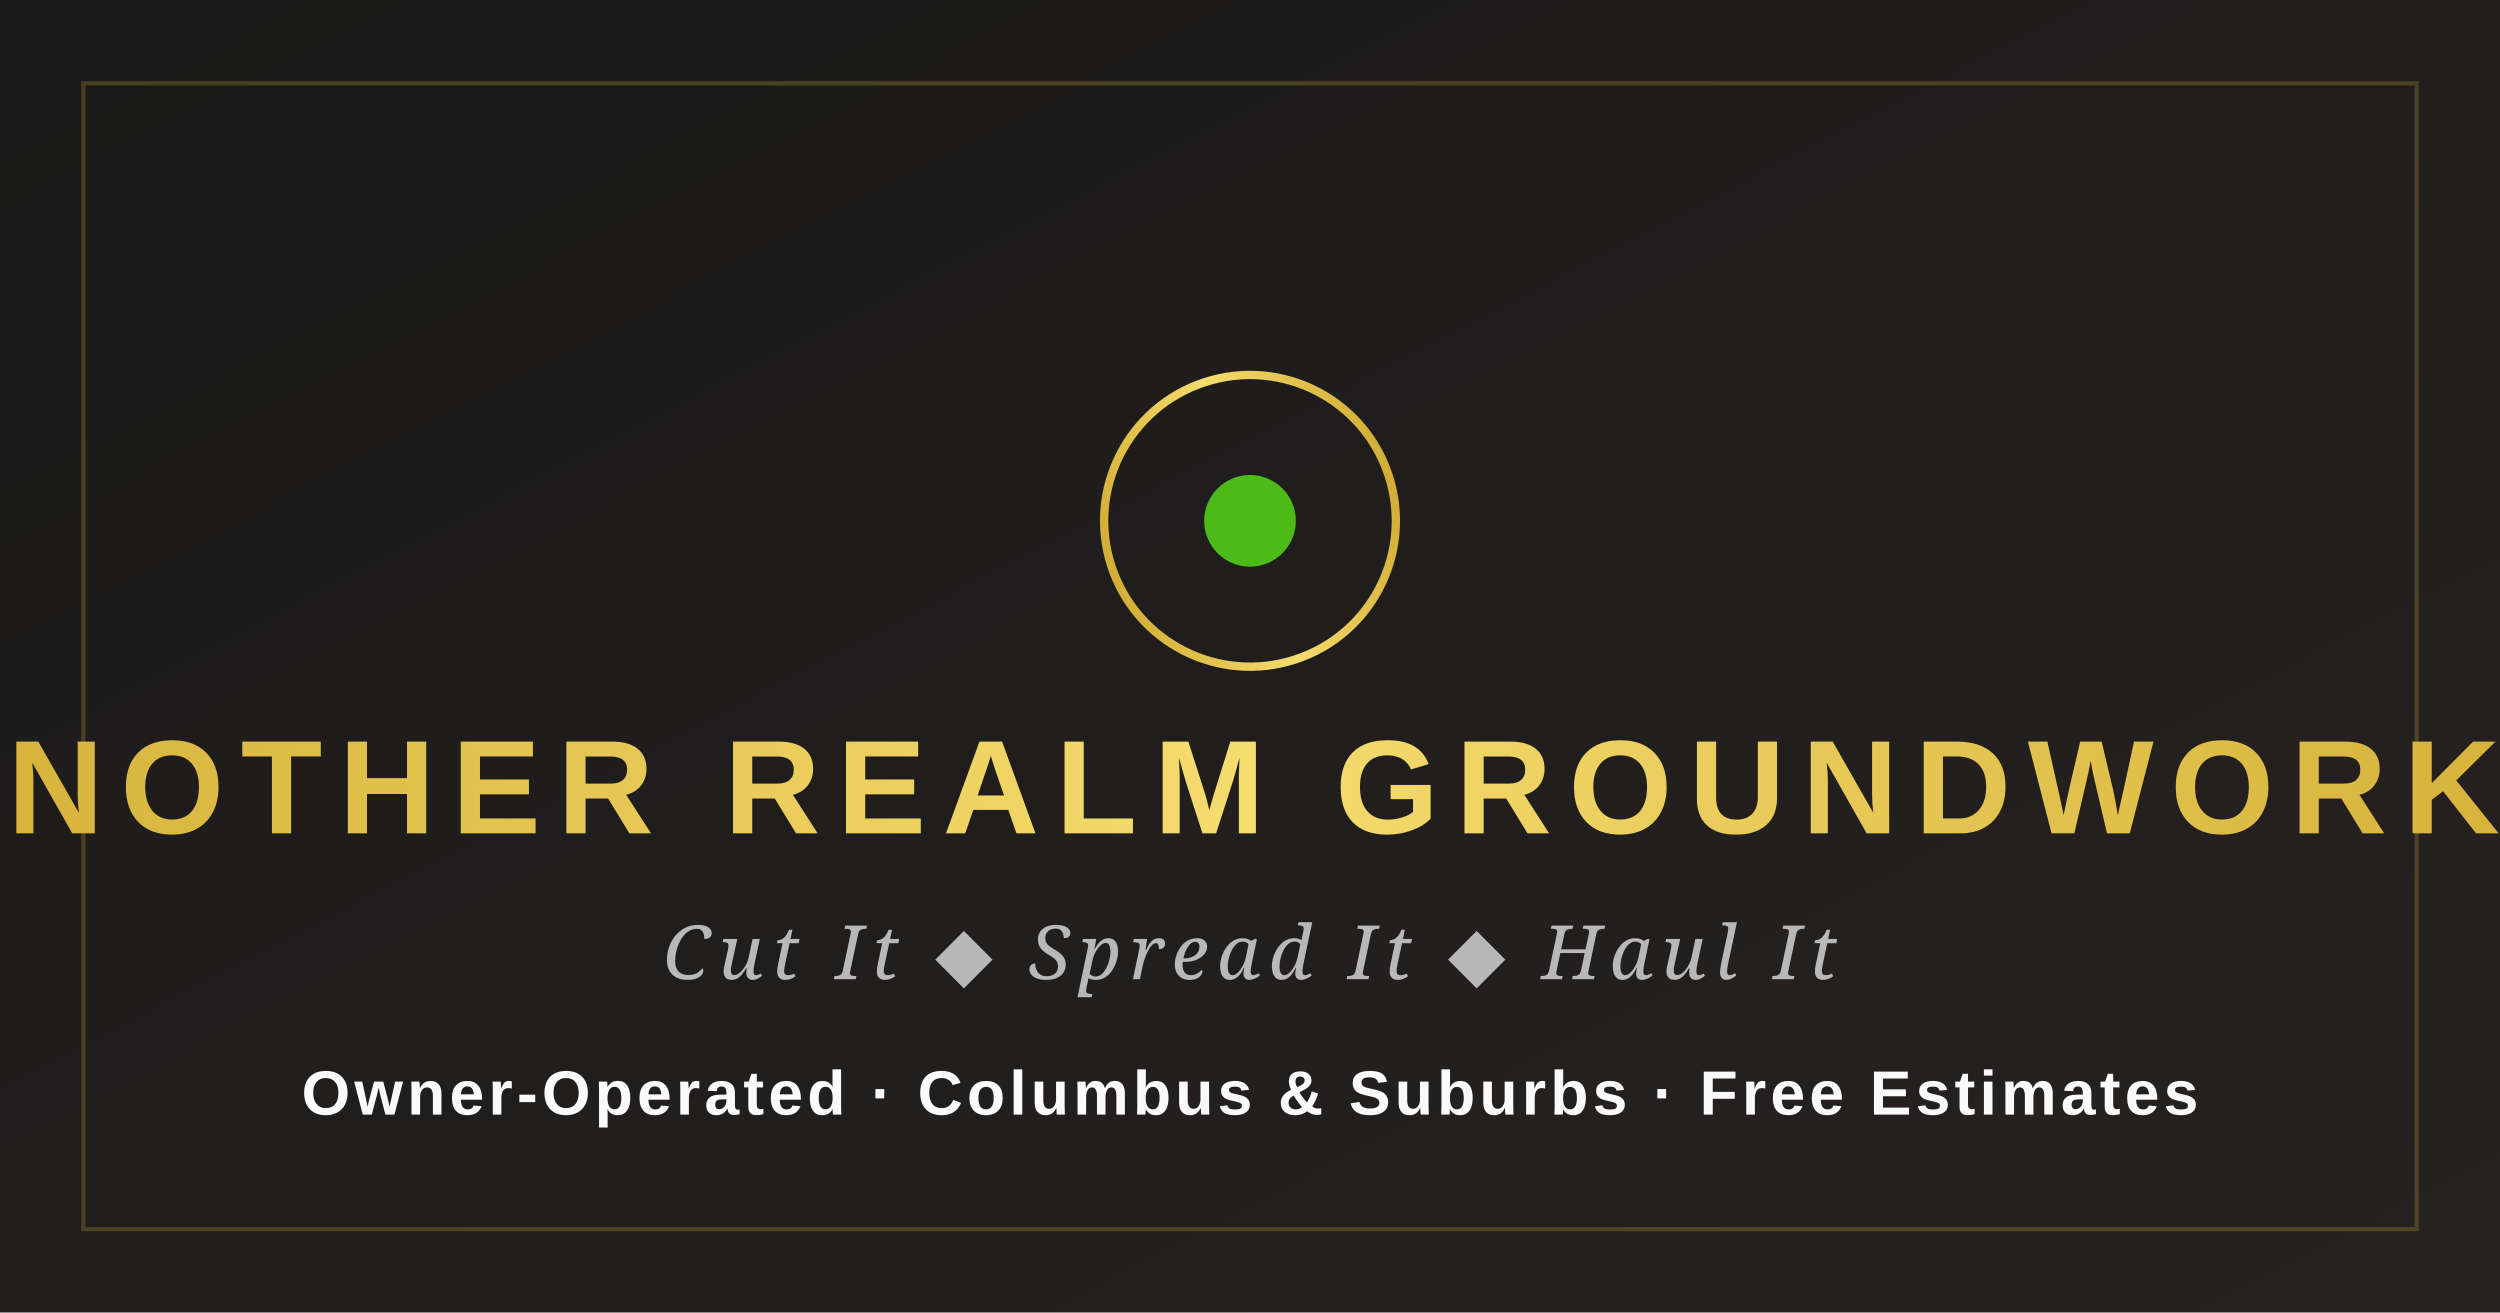
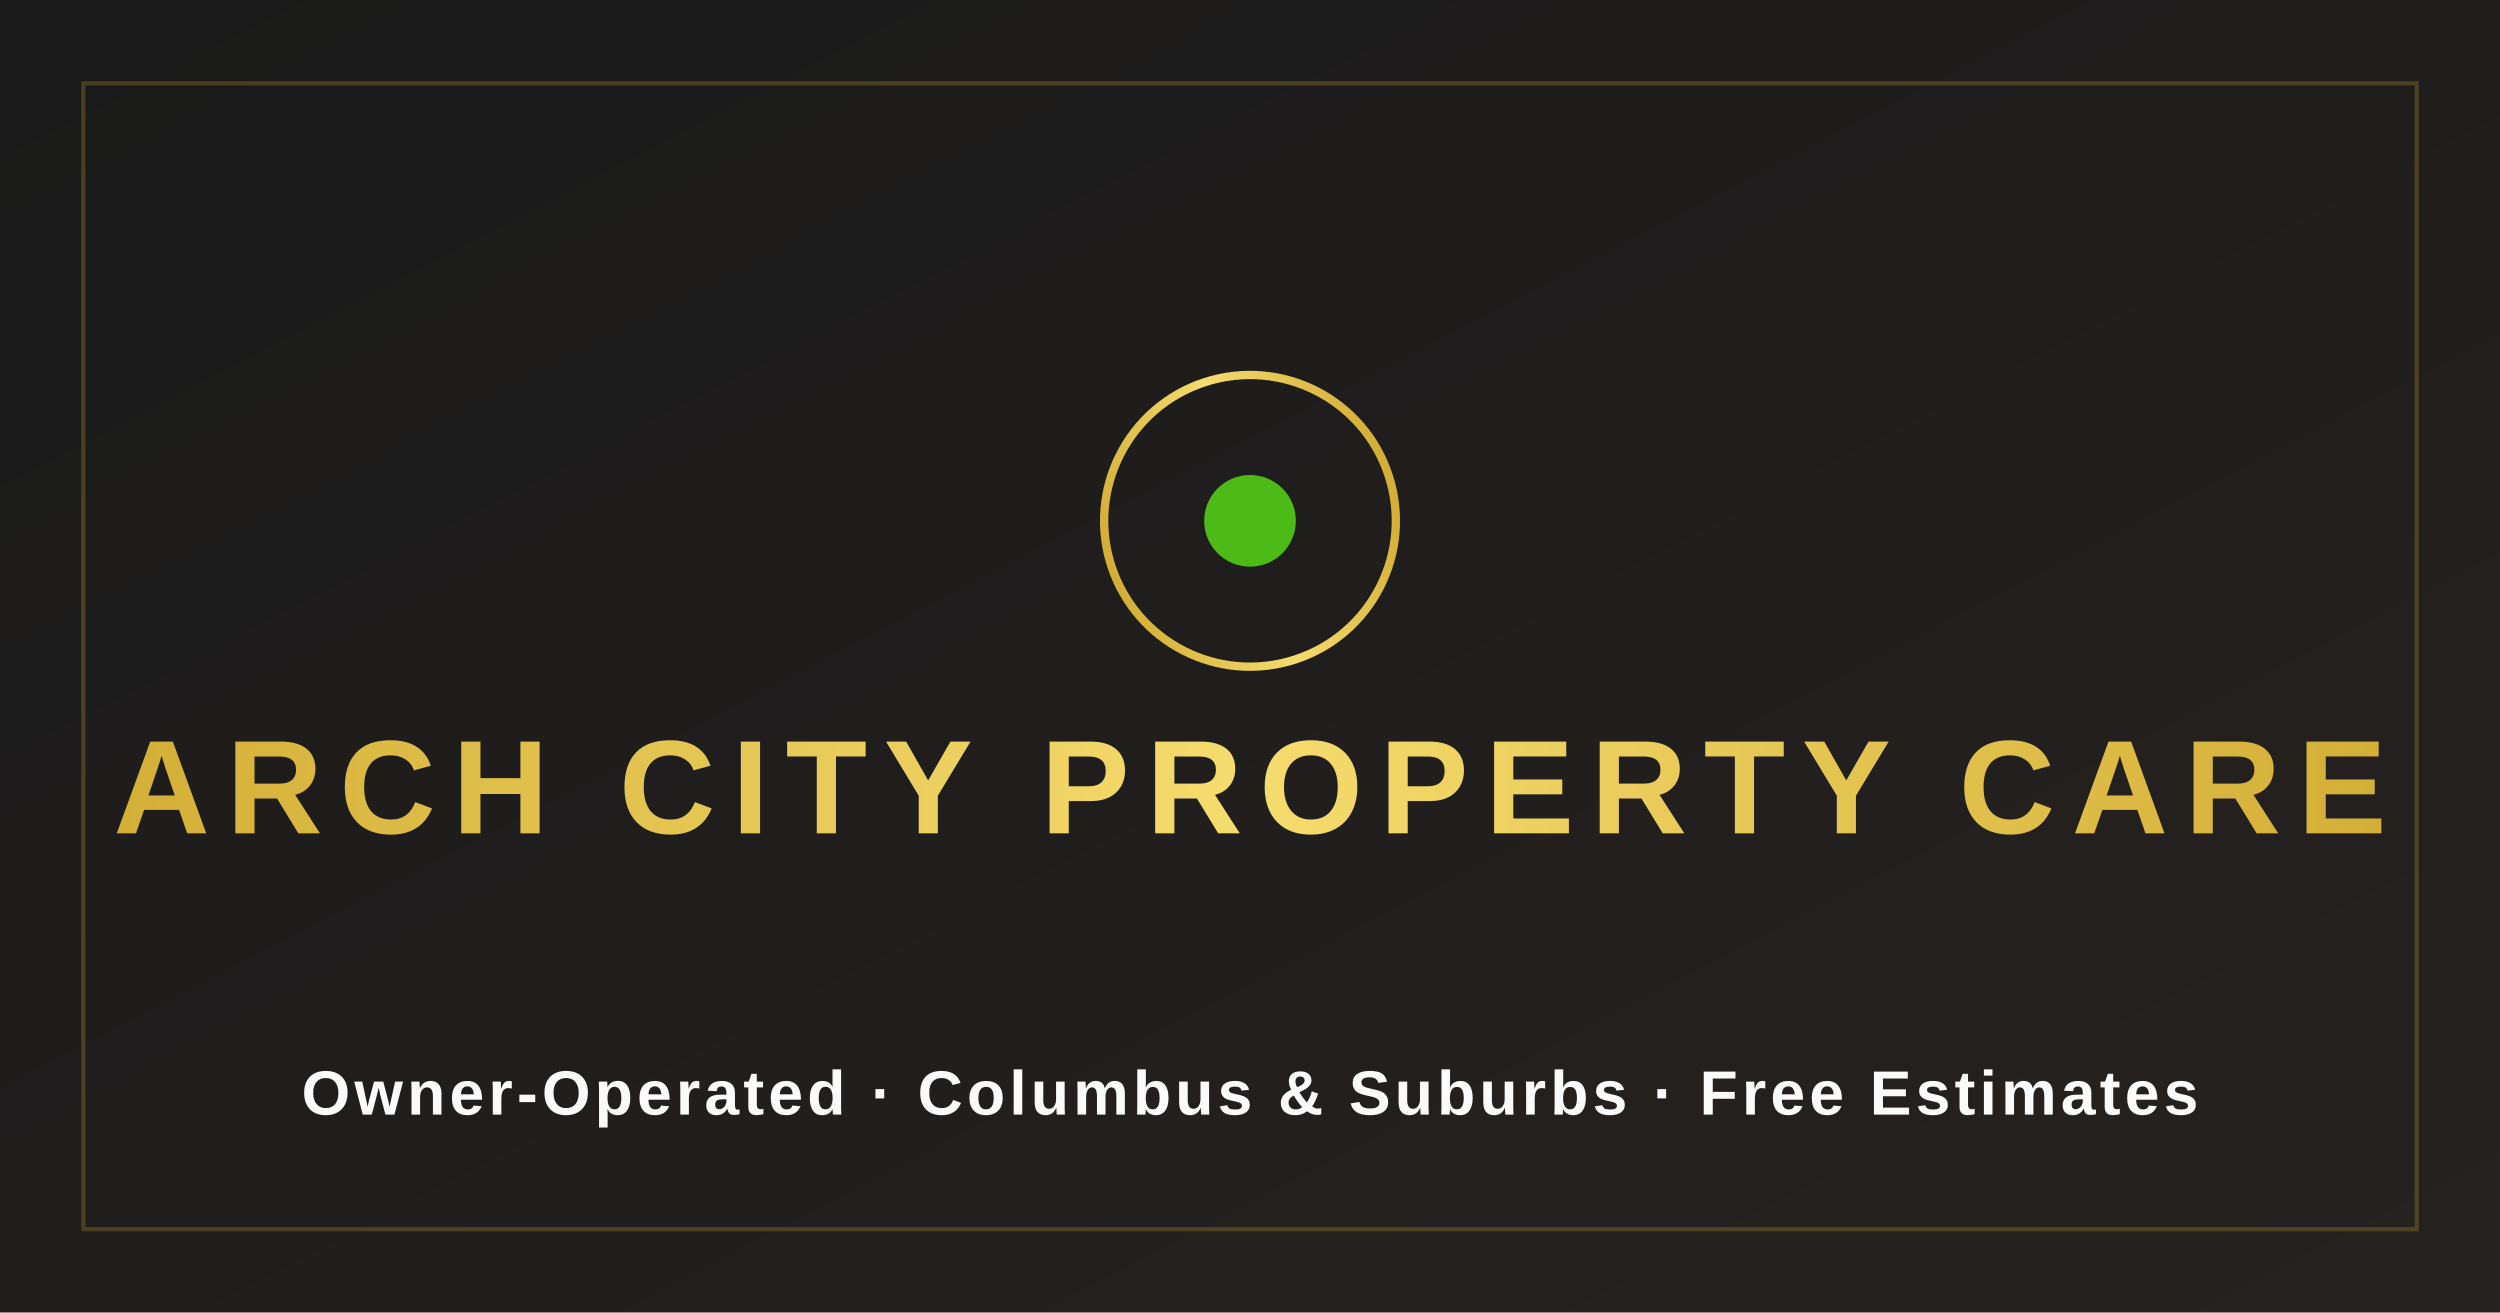
- <svg xmlns="http://www.w3.org/2000/svg" width="1200" height="630" viewBox="0 0 1200 630" role="img" aria-label="Another Realm Groundworks">
+ <svg xmlns="http://www.w3.org/2000/svg" width="1200" height="630" viewBox="0 0 1200 630" role="img" aria-label="Arch City Property Care">
  <defs>
    <linearGradient id="bg" x1="0" y1="0" x2="1" y2="1">
      <stop offset="0" stop-color="#1A1A1A" />
      <stop offset="1" stop-color="#262220" />
    </linearGradient>
    <linearGradient id="gold" x1="0" y1="0" x2="1" y2="0">
      <stop offset="0" stop-color="#D4AF37" />
      <stop offset="0.5" stop-color="#f5dc6e" />
      <stop offset="1" stop-color="#D4AF37" />
    </linearGradient>
  </defs>
  <rect width="1200" height="630" fill="url(#bg)" />
  <rect x="40" y="40" width="1120" height="550" fill="none" stroke="#D4AF37" stroke-opacity="0.25" stroke-width="2" />
  <g transform="translate(600,250)">
    <ellipse cx="0" cy="0" rx="70" ry="70" fill="none" stroke="url(#gold)" stroke-width="4" transform="rotate(-18)" />
    <circle cx="0" cy="0" r="22" fill="#4CBB17" />
  </g>
-   <text x="600" y="400" text-anchor="middle" fill="url(#gold)" font-family="'Rajdhani',Arial,sans-serif" font-size="64" font-weight="700" letter-spacing="8">ANOTHER REALM GROUNDWORKS</text>
-   <text x="600" y="470" text-anchor="middle" fill="#B8B8B8" font-family="'Cormorant Garamond',Georgia,serif" font-size="36" font-style="italic" letter-spacing="4">Cut It ◆ Spread It ◆ Haul It</text>
+   <text x="600" y="400" text-anchor="middle" fill="url(#gold)" font-family="'Rajdhani',Arial,sans-serif" font-size="64" font-weight="700" letter-spacing="8">ARCH CITY PROPERTY CARE</text>
  <text x="600" y="535" text-anchor="middle" fill="#FAFAFA" font-family="'Rajdhani',Arial,sans-serif" font-size="30" font-weight="600" letter-spacing="2">Owner-Operated · Columbus &amp; Suburbs · Free Estimates</text>
</svg>
